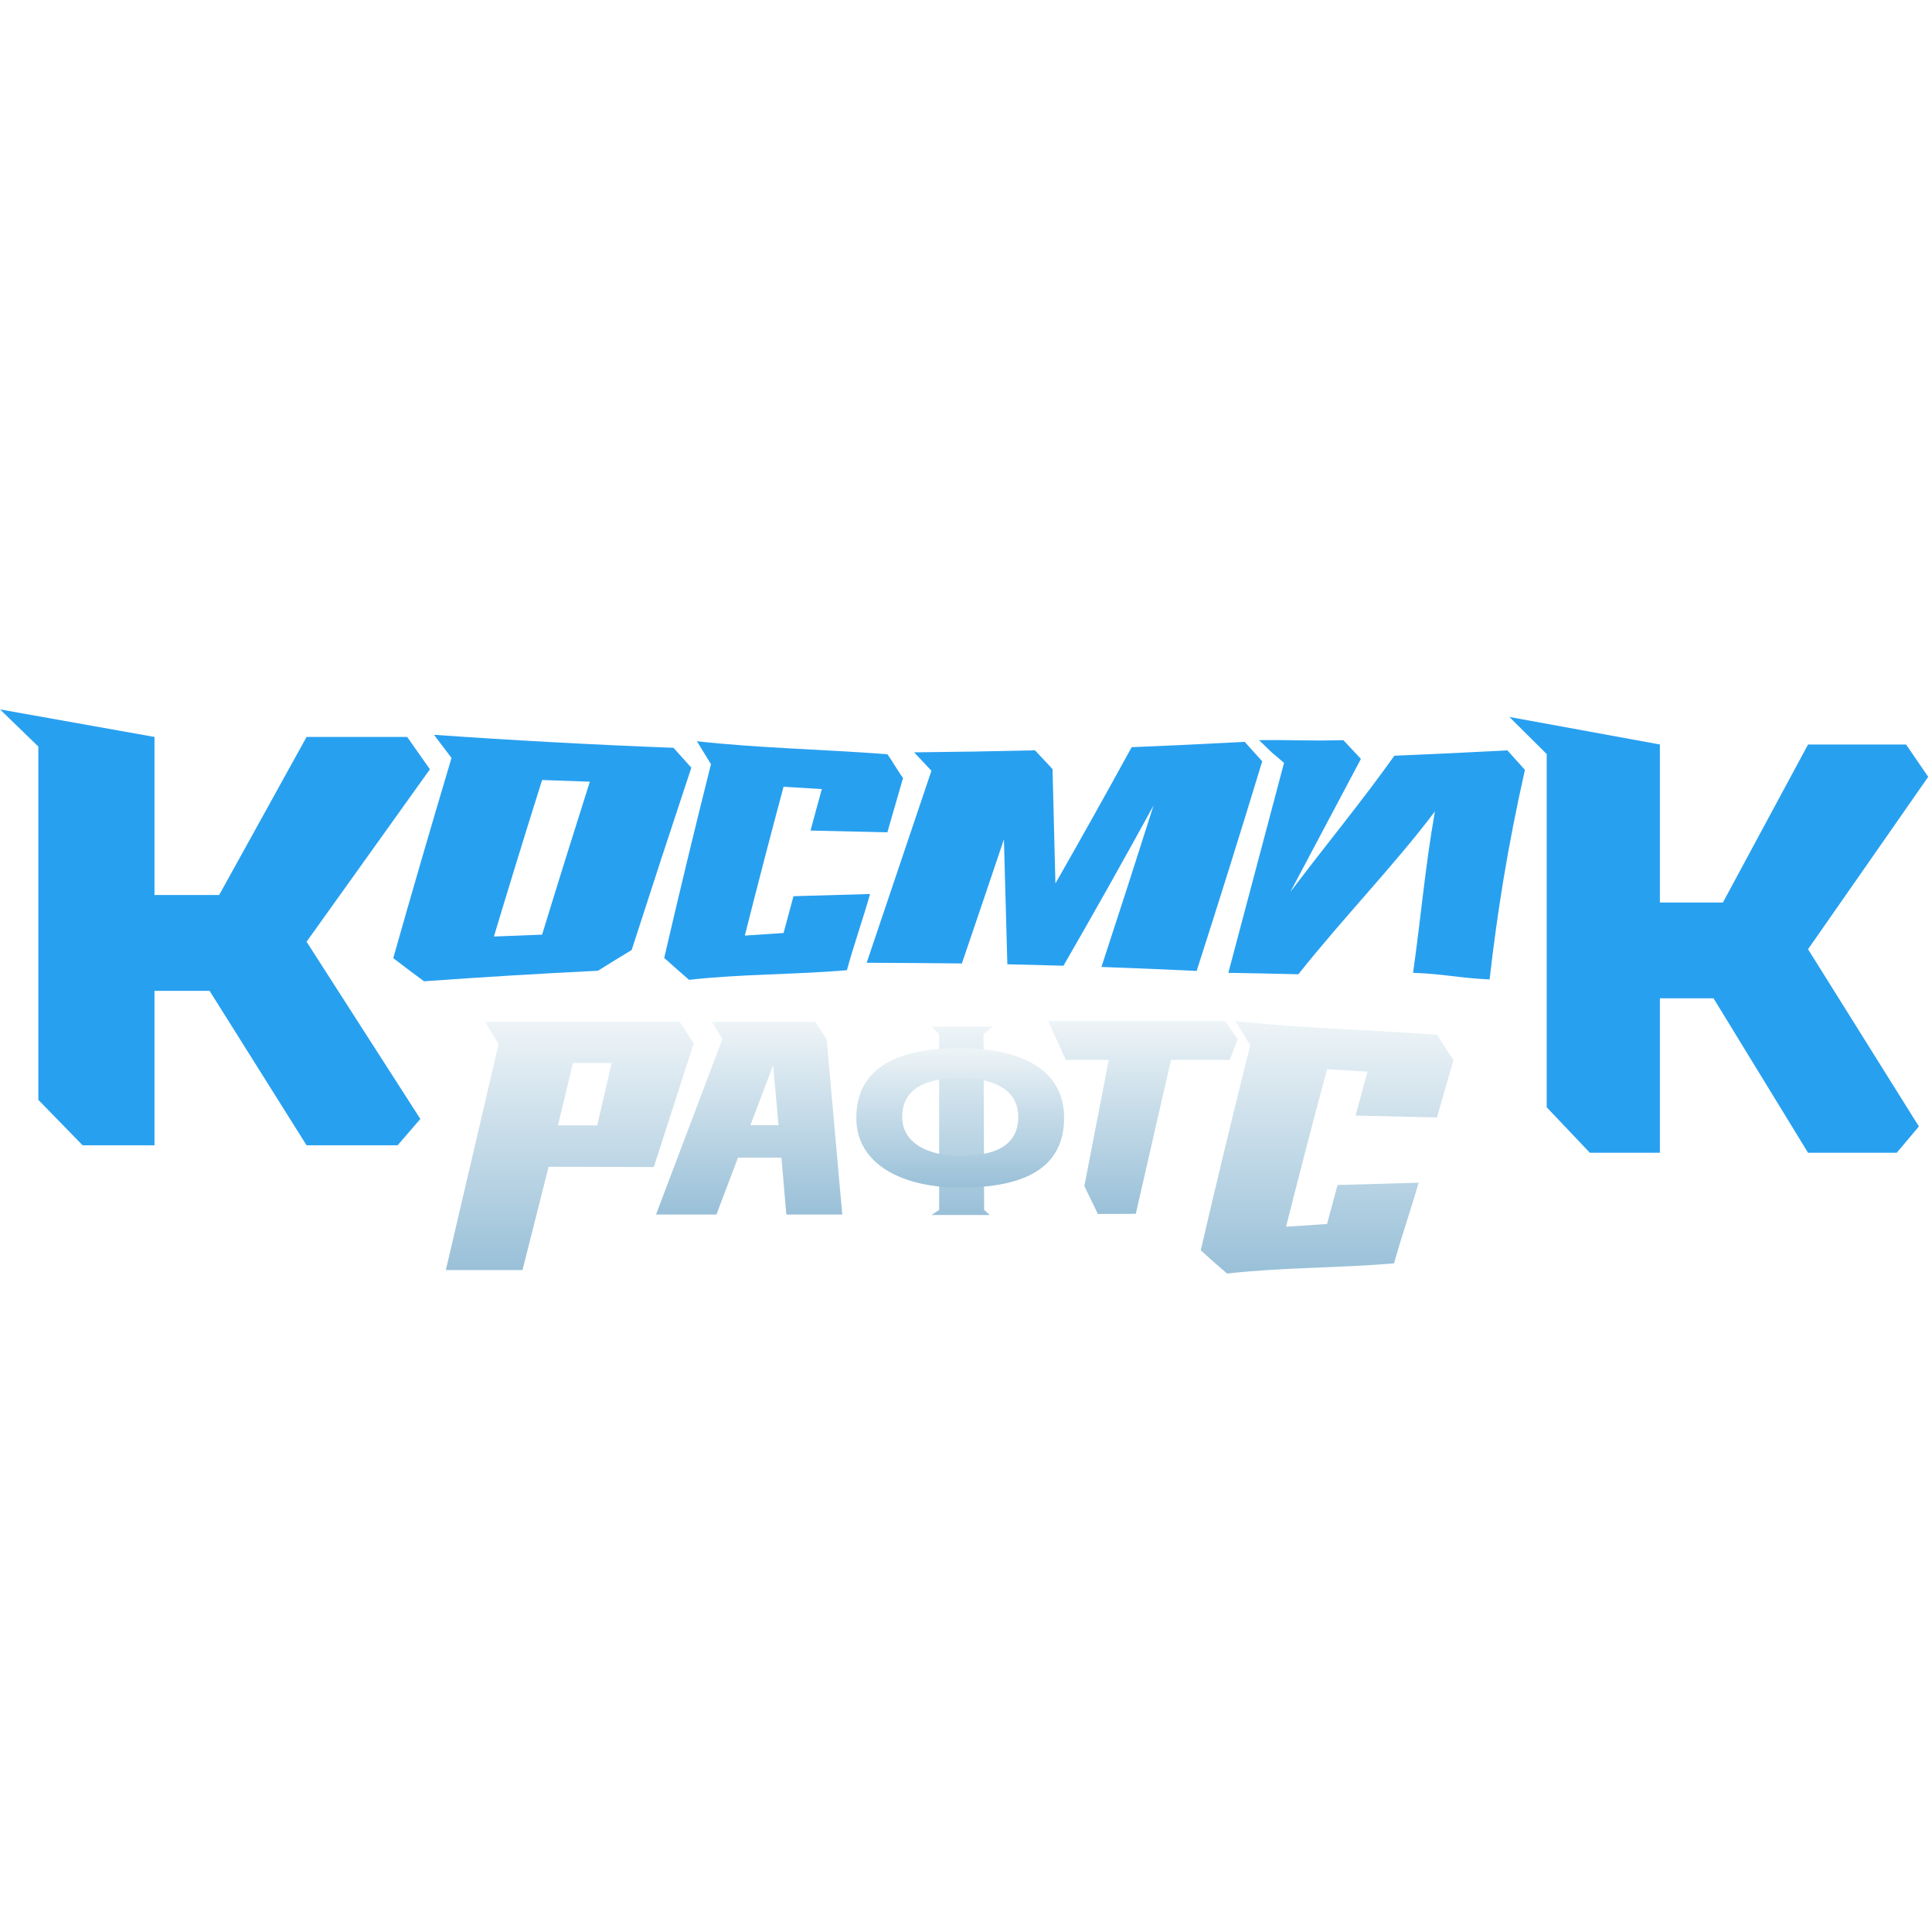
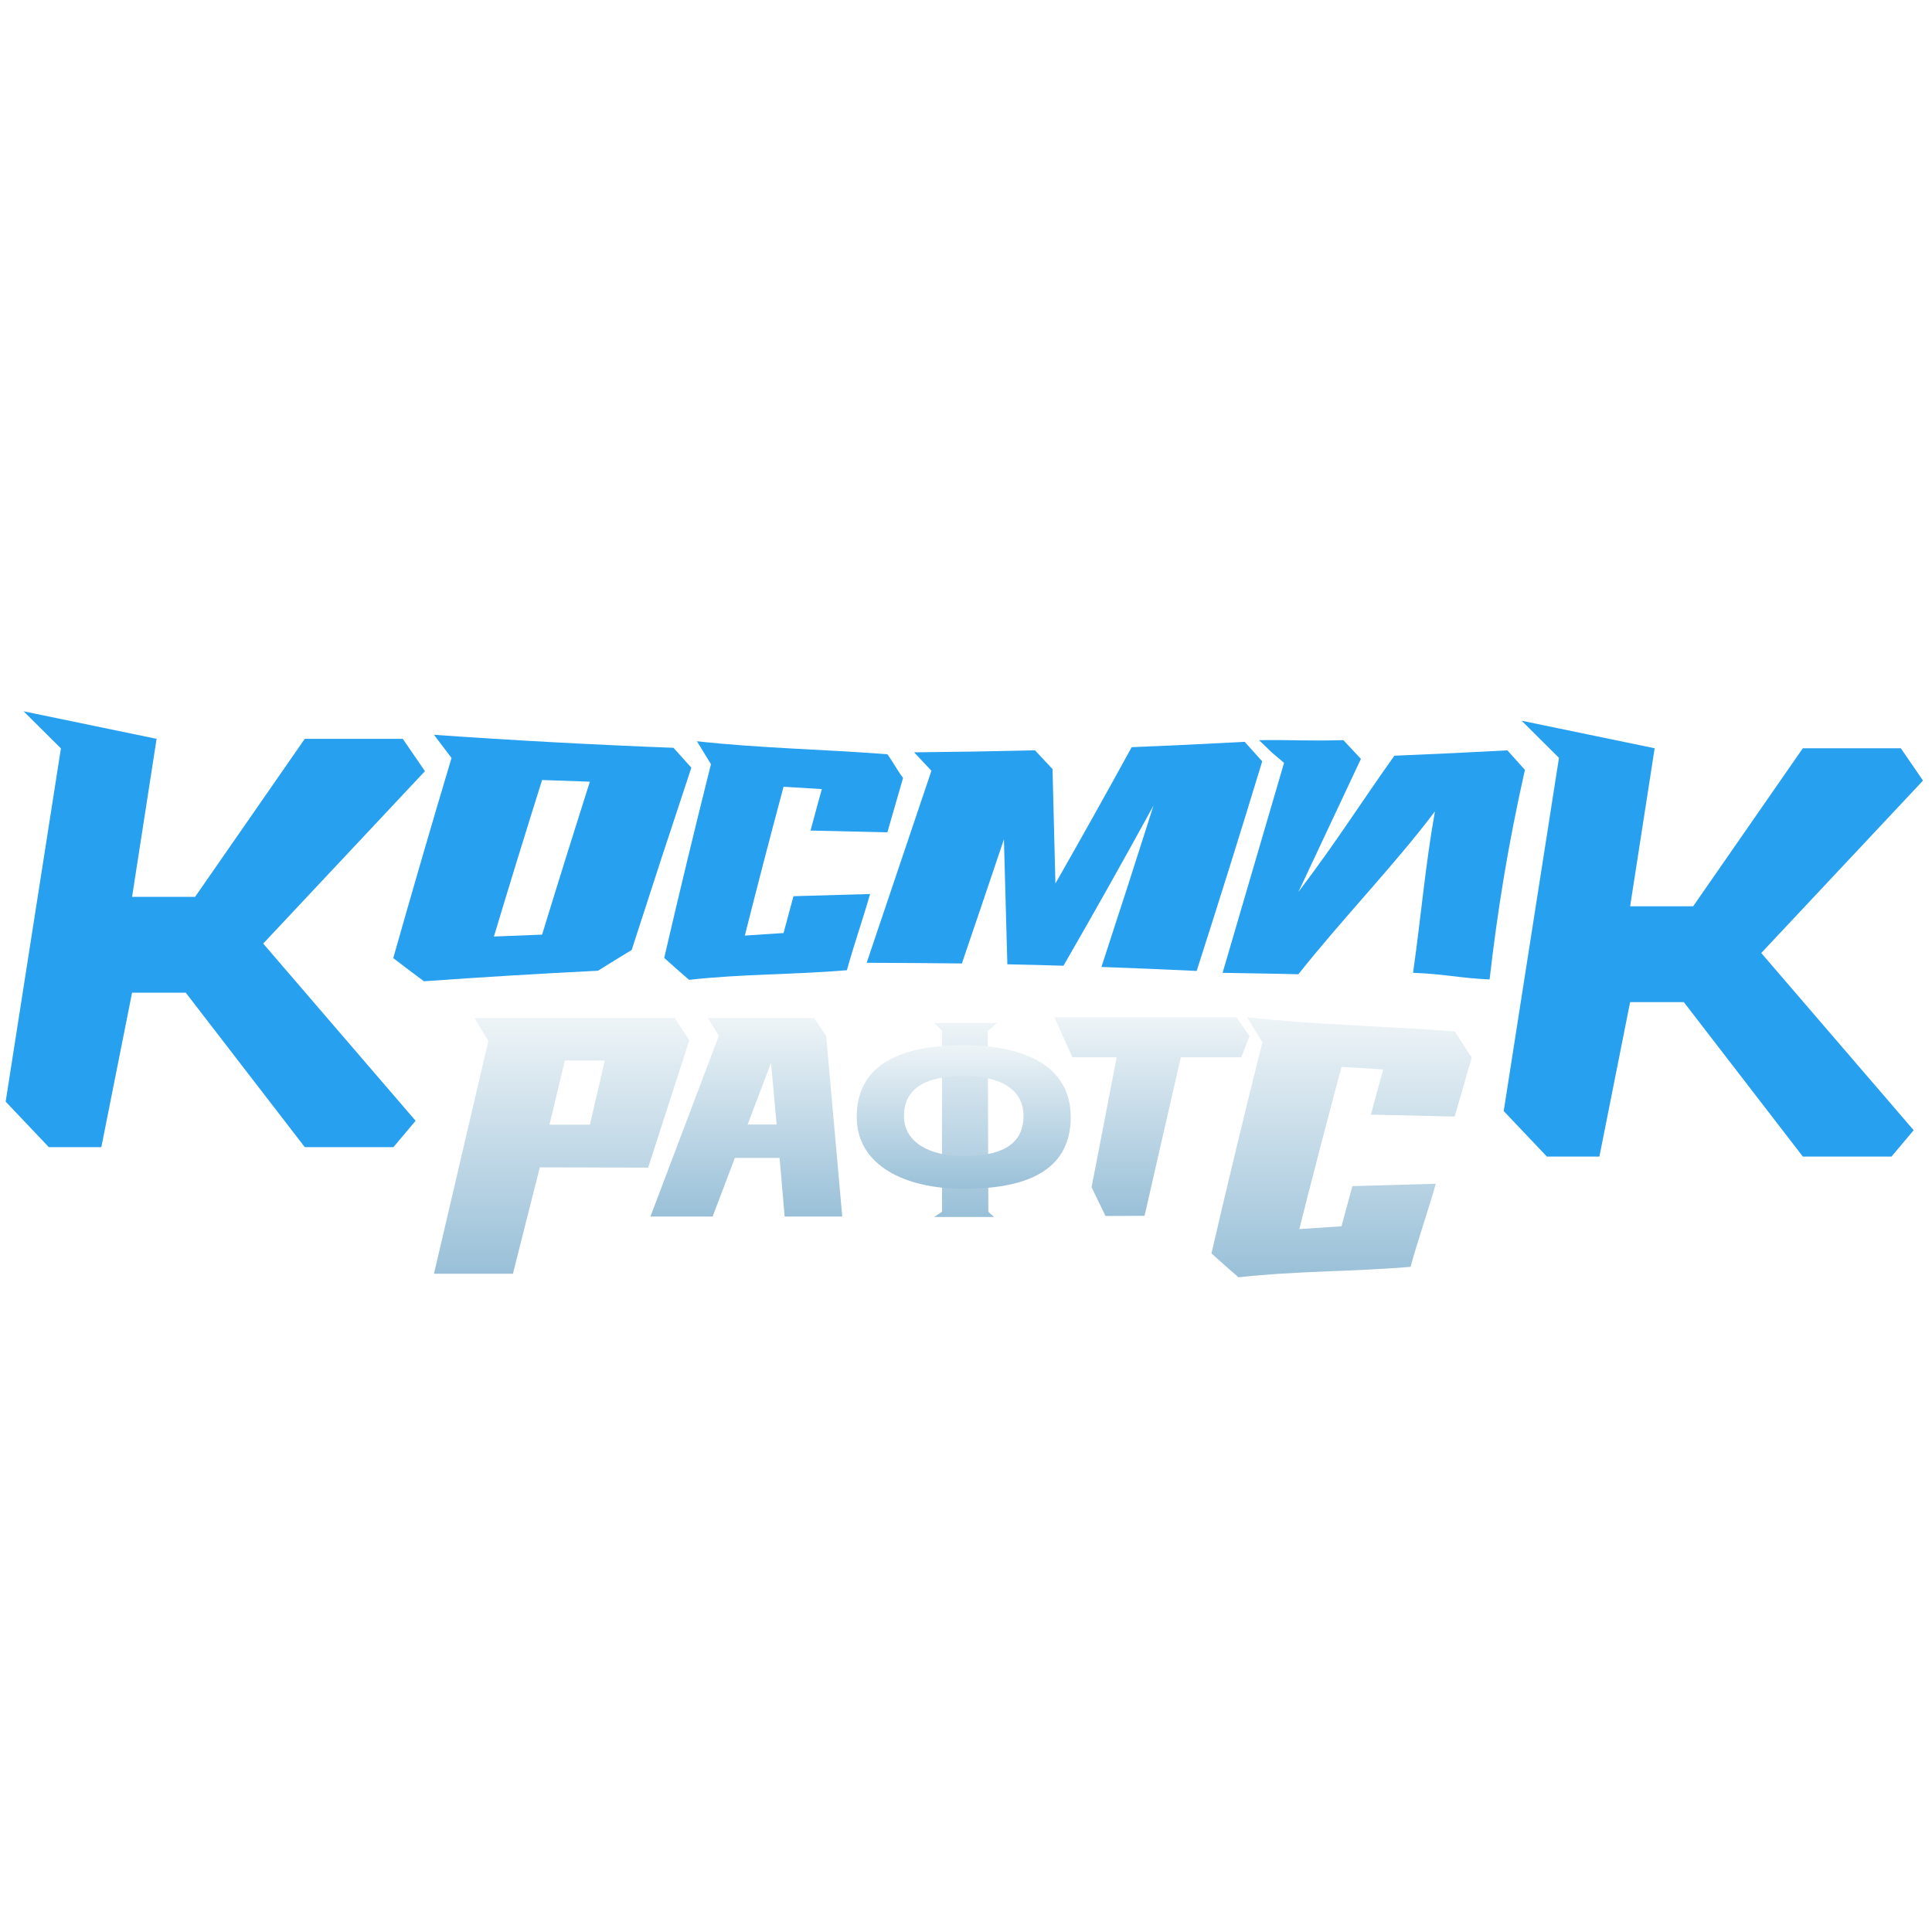
<svg xmlns="http://www.w3.org/2000/svg" width="1024" height="1024" viewBox="0 0 1024 1024" fill="none">
-   <path d="M81.88 390.599L0 376L20.311 395.677V582.921L43.796 607.04H81.88V525.161H111.077L162.49 607.04H210.729L222.789 593.076L162.49 499.137L227.867 407.736L215.807 390.599H162.49L116.155 474.383H81.88V390.599Z" fill="#28A0F0" />
-   <path d="M879.772 394.596L800 380L819.788 399.673V586.885L842.669 611H879.772V529.135H908.217L958.306 611H1005.3L1017.05 597.038L958.306 503.115L1022 411.731L1010.25 394.596H958.306L913.164 478.365H879.772V394.596Z" fill="#28A0F0" />
+   <path d="M877 396.596L806.5 382L826.288 401.673L797 588.885L819.88 613H847.712L864 531.135H892.446L955.535 613H1002.53L1014.28 599.038L933.5 505.115L1019.23 413.731L1007.48 396.596H955.535L897.393 480.365H864L877 396.596Z" fill="#28A0F0" />
+   <path d="M83 391.596L12.5 377L32.288 396.673L3 583.885L25.88 608H53.712L70 526.135H98.446L161.535 608H208.532L220.281 594.038L139.5 500.115L225.228 408.731L213.479 391.596H161.535L103.393 475.365H70L83 391.596Z" fill="#28A0F0" />
  <path d="M224.717 520.096C218.197 515.274 214.985 512.817 208.428 507.827C218.477 472.366 228.772 437.001 239.315 401.73C235.665 396.869 233.743 394.425 230.021 389.46C272.305 392.434 314.618 394.731 356.96 396.352C360.743 400.592 362.641 402.7 366.424 406.889C355.735 439.031 345.192 471.242 334.796 503.521C327.667 507.853 324.091 509.986 316.962 514.511C286.218 516.028 255.469 517.89 224.717 520.096ZM287.329 413.418C278.635 441 270.12 468.656 261.783 496.384C270.314 496.04 278.83 495.704 287.329 495.376C295.609 468.302 304.043 441.28 312.632 414.31C304.189 414.026 295.755 413.728 287.329 413.418Z" fill="#28A0F0" />
  <path d="M461.154 473.84C457.674 486.182 452.241 501.852 448.872 514.236C420.284 516.66 393.741 516.154 365.225 519.333C360.787 515.524 356.395 511.649 352.048 507.708C359.998 473.404 368.258 439.179 376.827 405.034C373.846 400.234 372.36 397.762 369.379 392.879C403.265 396.612 436.339 397.125 470.323 399.771C473.255 403.77 475.66 408.421 478.641 412.327C475.839 421.926 473.066 431.536 470.323 441.156C456.749 440.859 443.175 440.543 429.601 440.211C431.556 432.883 433.553 425.559 435.593 418.238L415.301 416.992C408.263 443.234 401.421 469.529 394.774 495.875L415.301 494.524C417.041 488.014 418.794 481.507 420.559 475.004C434.075 474.588 447.606 474.2 461.154 473.84Z" fill="#28A0F0" />
  <path d="M459.351 510.294C470.818 476.377 482.261 442.451 493.679 408.516L484.495 398.755C505.856 398.556 527.213 398.199 548.567 397.682C552.289 401.651 554.15 403.629 557.861 407.624L559.393 468.262C573.066 444.317 586.537 420.239 599.805 396.027C619.779 395.216 639.745 394.268 659.704 393.182C663.426 397.307 665.275 399.375 668.997 403.525C657.709 440.658 646.128 477.687 634.255 514.613C617.427 513.811 600.603 513.109 583.784 512.505C593.11 484.061 602.31 455.544 611.385 426.953C595.79 455.449 579.883 483.751 563.663 511.859C553.753 511.557 543.839 511.303 533.92 511.096L532.096 444.873C524.716 466.818 517.291 488.746 509.822 510.656C493.002 510.467 476.178 510.346 459.351 510.294Z" fill="#28A0F0" />
-   <path d="M712.014 392.292C690.661 392.809 688.686 392.094 667.324 392.292L674.121 398.849L680.57 404.333L651.048 515.615C660.966 515.822 678.257 516.077 688.167 516.378C712.014 486.316 739.044 458.587 760.537 430.063C755.252 460.191 753.444 483.702 748.957 515.615C765.776 516.219 772.687 518.331 789.515 519.132C793.566 483.905 798.943 449.393 808.237 408.045C804.515 403.895 802.665 401.826 798.943 397.702C778.985 398.788 759.018 399.736 739.044 400.546C721.308 425.431 704.683 445.325 683.897 472.781L721.308 402.235C717.598 398.239 715.737 396.261 712.014 392.292Z" fill="#28A0F0" />
-   <path fill-rule="evenodd" clip-rule="evenodd" d="M290.779 618.413L276.926 673.171H236.307L264.281 553.387L257.103 541.552H360.244L367.691 552.995L346.53 618.555L290.779 618.413ZM295.743 596.452L303.659 563.405H324.22L316.539 596.452H295.743Z" fill="url(#paint0_linear_468_1236)" />
-   <path d="M347.702 643.731L382.919 550.667L377.237 541.552H431.979L438.131 550.667L446.421 643.731H416.782L414.175 613.559H391.157L379.713 643.731H347.702ZM397.726 596.382H412.637L409.769 564.575L397.726 596.382Z" fill="url(#paint1_linear_468_1236)" />
-   <path d="M587.646 561.78L574.733 628.655L581.907 643.436L601.993 643.353L620.645 561.78H651.731L656.035 550.839L649.34 541.173H555.575L564.886 561.78H587.646Z" fill="url(#paint2_linear_468_1236)" />
-   <path d="M751.888 626.855C748.205 639.917 742.455 656.5 738.89 669.606C708.635 672.171 680.544 671.636 650.366 675.001C645.669 670.969 641.021 666.868 636.421 662.697C644.835 626.393 653.576 590.173 662.645 554.037C659.49 548.958 657.917 546.341 654.762 541.173C690.623 545.124 725.626 545.667 761.591 548.467C764.695 552.7 767.239 557.621 770.395 561.755C767.429 571.914 764.495 582.084 761.591 592.266C747.226 591.95 732.861 591.617 718.495 591.265C720.564 583.51 722.678 575.759 724.837 568.011L703.361 566.692C695.913 594.464 688.672 622.292 681.637 650.175L703.361 648.745C705.203 641.855 707.058 634.969 708.927 628.086C723.23 627.646 737.55 627.236 751.888 626.855Z" fill="url(#paint3_linear_468_1236)" />
-   <path d="M497.77 548.145V552.518V573.531V615.87V634.717V641.255L493.71 643.962H524.566L521.588 641.255V634.726L521.526 615.81L521.387 573.762L521.318 552.63V548.145L526.19 544.085H493.71L497.77 548.145Z" fill="url(#paint4_linear_468_1236)" />
-   <path fill-rule="evenodd" clip-rule="evenodd" d="M508.933 629.459C539.346 629.459 564 621.274 564 592.5C564 565.711 539.346 555.541 508.933 555.541C478.52 555.541 453.866 564.222 453.866 592.5C453.866 617.305 478.52 629.459 508.933 629.459ZM508.933 612.648C525.92 612.648 539.691 608.076 539.691 592.004C539.691 577.041 525.92 571.36 508.933 571.36C491.946 571.36 478.175 576.209 478.175 592.004C478.175 605.859 491.946 612.648 508.933 612.648Z" fill="url(#paint5_linear_468_1236)" />
+   <path d="M712.015 392.292C690.661 392.809 688.686 392.094 667.324 392.292L674.121 398.849L680.57 404.332L648 515.615C657.918 515.822 678.257 516.077 688.167 516.378C712.015 486.316 739.044 458.587 760.538 430.063C755.252 460.191 753.444 483.701 748.957 515.615C765.776 516.219 772.688 518.331 789.515 519.132C793.566 483.905 798.943 449.392 808.237 408.045C804.515 403.895 802.666 401.826 798.943 397.702C778.985 398.788 759.018 399.736 739.044 400.546C721.308 425.431 708.953 445.324 688.167 472.781L721.308 402.234C717.598 398.239 715.737 396.261 712.015 392.292Z" fill="#28A0F0" />
+   <path fill-rule="evenodd" clip-rule="evenodd" d="M286.12 618.721L271.854 675.115H230.02L258.83 551.753L251.438 539.563H357.662L365.331 551.349L343.538 618.868L286.12 618.721ZM291.233 596.104L299.385 562.07H320.561L312.65 596.104H291.233Z" fill="url(#paint0_linear_468_1236)" />
+   <path d="M344.744 644.796L381.014 548.951L375.162 539.563H431.54L437.876 548.951L446.413 644.796H415.888L413.204 613.723H389.498L377.712 644.796H344.744ZM396.263 596.032H411.62L408.667 563.275L396.263 596.032Z" fill="url(#paint1_linear_468_1236)" />
+   <path d="M591.858 560.396L578.559 629.27L585.948 644.492L606.634 644.407L625.843 560.396H657.859L662.291 549.128L655.396 539.174H558.829L568.418 560.396H591.858Z" fill="url(#paint2_linear_468_1236)" />
+   <path d="M761.008 627.416C757.216 640.868 751.294 657.947 747.622 671.444C716.463 674.086 687.533 673.535 656.452 677C651.616 672.848 646.828 668.625 642.091 664.329C650.756 626.94 659.759 589.638 669.098 552.422C665.849 547.191 664.23 544.496 660.98 539.174C697.913 543.243 733.962 543.802 771.002 546.685C774.198 551.045 776.819 556.113 780.068 560.371C777.014 570.834 773.992 581.307 771.002 591.793C756.207 591.468 741.412 591.125 726.618 590.762C728.749 582.776 730.926 574.793 733.149 566.814L711.032 565.455C703.361 594.057 695.903 622.717 688.659 651.432L711.032 649.96C712.928 642.864 714.838 635.772 716.763 628.684C731.494 628.231 746.242 627.808 761.008 627.416Z" fill="url(#paint3_linear_468_1236)" />
+   <path d="M499.296 546.354V550.858V572.498V616.102V635.513V642.246L495.115 645.034H526.893L523.827 642.246V635.522L523.763 616.04L523.62 572.736L523.548 550.973V546.354L528.566 542.173H495.115L499.296 546.354Z" fill="url(#paint4_linear_468_1236)" />
+   <path fill-rule="evenodd" clip-rule="evenodd" d="M510.793 630.098C542.115 630.098 567.506 621.668 567.506 592.034C567.506 564.444 542.115 553.97 510.793 553.97C479.472 553.97 454.081 562.911 454.081 592.034C454.081 617.58 479.472 630.098 510.793 630.098ZM510.793 612.784C528.288 612.784 542.471 608.075 542.471 591.523C542.471 576.113 528.288 570.262 510.793 570.262C493.298 570.262 479.116 575.257 479.116 591.523C479.116 605.792 493.298 612.784 510.793 612.784Z" fill="url(#paint5_linear_468_1236)" />
  <defs>
-     <linearGradient id="paint0_linear_468_1236" x1="301.999" y1="541.552" x2="301.999" y2="673.171" gradientUnits="userSpaceOnUse">
+     <linearGradient id="paint0_linear_468_1236" x1="297.675" y1="539.563" x2="297.675" y2="675.115" gradientUnits="userSpaceOnUse">
      <stop stop-color="#EEF4F7" />
      <stop offset="1" stop-color="#99C0D8" />
    </linearGradient>
-     <linearGradient id="paint1_linear_468_1236" x1="397.061" y1="541.552" x2="397.061" y2="643.731" gradientUnits="userSpaceOnUse">
+     <linearGradient id="paint1_linear_468_1236" x1="395.579" y1="539.563" x2="395.579" y2="644.796" gradientUnits="userSpaceOnUse">
      <stop stop-color="#EEF4F7" />
      <stop offset="1" stop-color="#99C0D8" />
    </linearGradient>
-     <linearGradient id="paint2_linear_468_1236" x1="605.805" y1="541.173" x2="605.805" y2="643.436" gradientUnits="userSpaceOnUse">
+     <linearGradient id="paint2_linear_468_1236" x1="610.56" y1="539.174" x2="610.56" y2="644.492" gradientUnits="userSpaceOnUse">
      <stop stop-color="#EEF4F7" />
      <stop offset="1" stop-color="#99C0D8" />
    </linearGradient>
-     <linearGradient id="paint3_linear_468_1236" x1="703.408" y1="541.173" x2="703.408" y2="675.001" gradientUnits="userSpaceOnUse">
+     <linearGradient id="paint3_linear_468_1236" x1="711.079" y1="539.174" x2="711.079" y2="677" gradientUnits="userSpaceOnUse">
      <stop stop-color="#EEF4F7" />
      <stop offset="1" stop-color="#99C0D8" />
    </linearGradient>
-     <linearGradient id="paint4_linear_468_1236" x1="509.95" y1="544.085" x2="509.95" y2="643.962" gradientUnits="userSpaceOnUse">
+     <linearGradient id="paint4_linear_468_1236" x1="511.84" y1="542.173" x2="511.84" y2="645.034" gradientUnits="userSpaceOnUse">
      <stop stop-color="#EEF4F7" />
      <stop offset="1" stop-color="#99C0D8" />
    </linearGradient>
-     <linearGradient id="paint5_linear_468_1236" x1="508.933" y1="555.541" x2="508.933" y2="629.459" gradientUnits="userSpaceOnUse">
+     <linearGradient id="paint5_linear_468_1236" x1="510.793" y1="553.97" x2="510.793" y2="630.098" gradientUnits="userSpaceOnUse">
      <stop stop-color="#EEF4F7" />
      <stop offset="1" stop-color="#99C0D8" />
    </linearGradient>
  </defs>
</svg>
